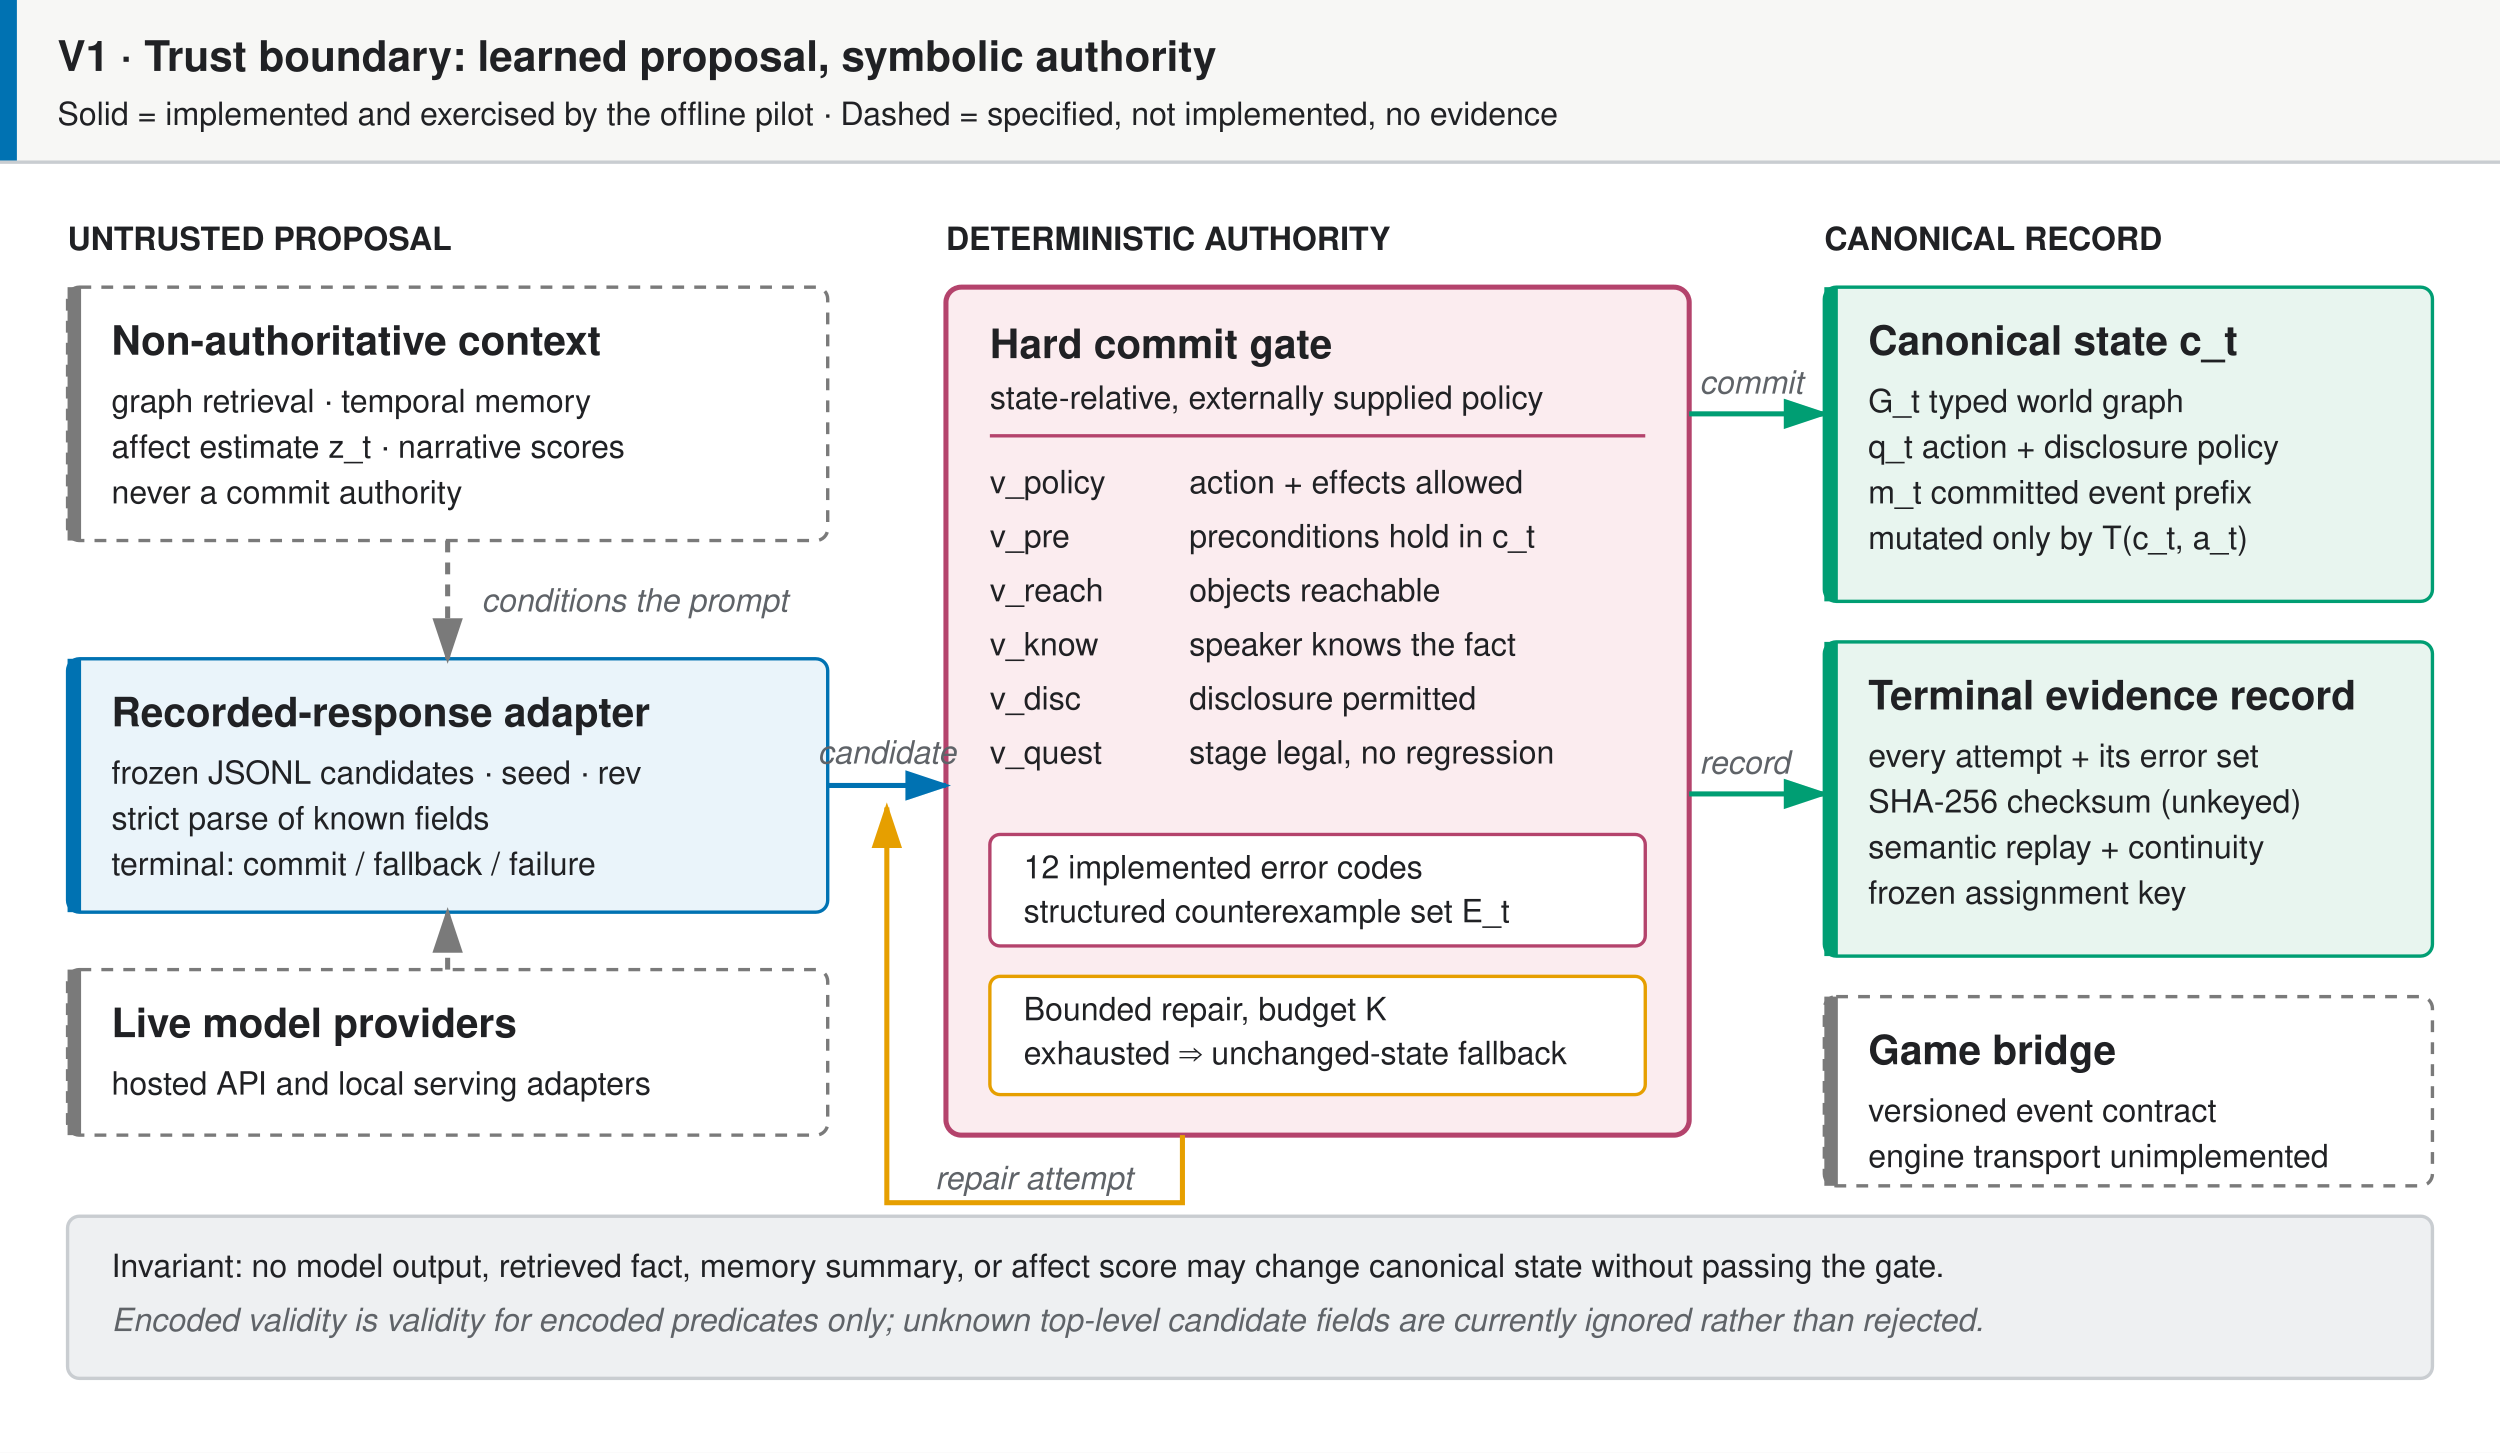
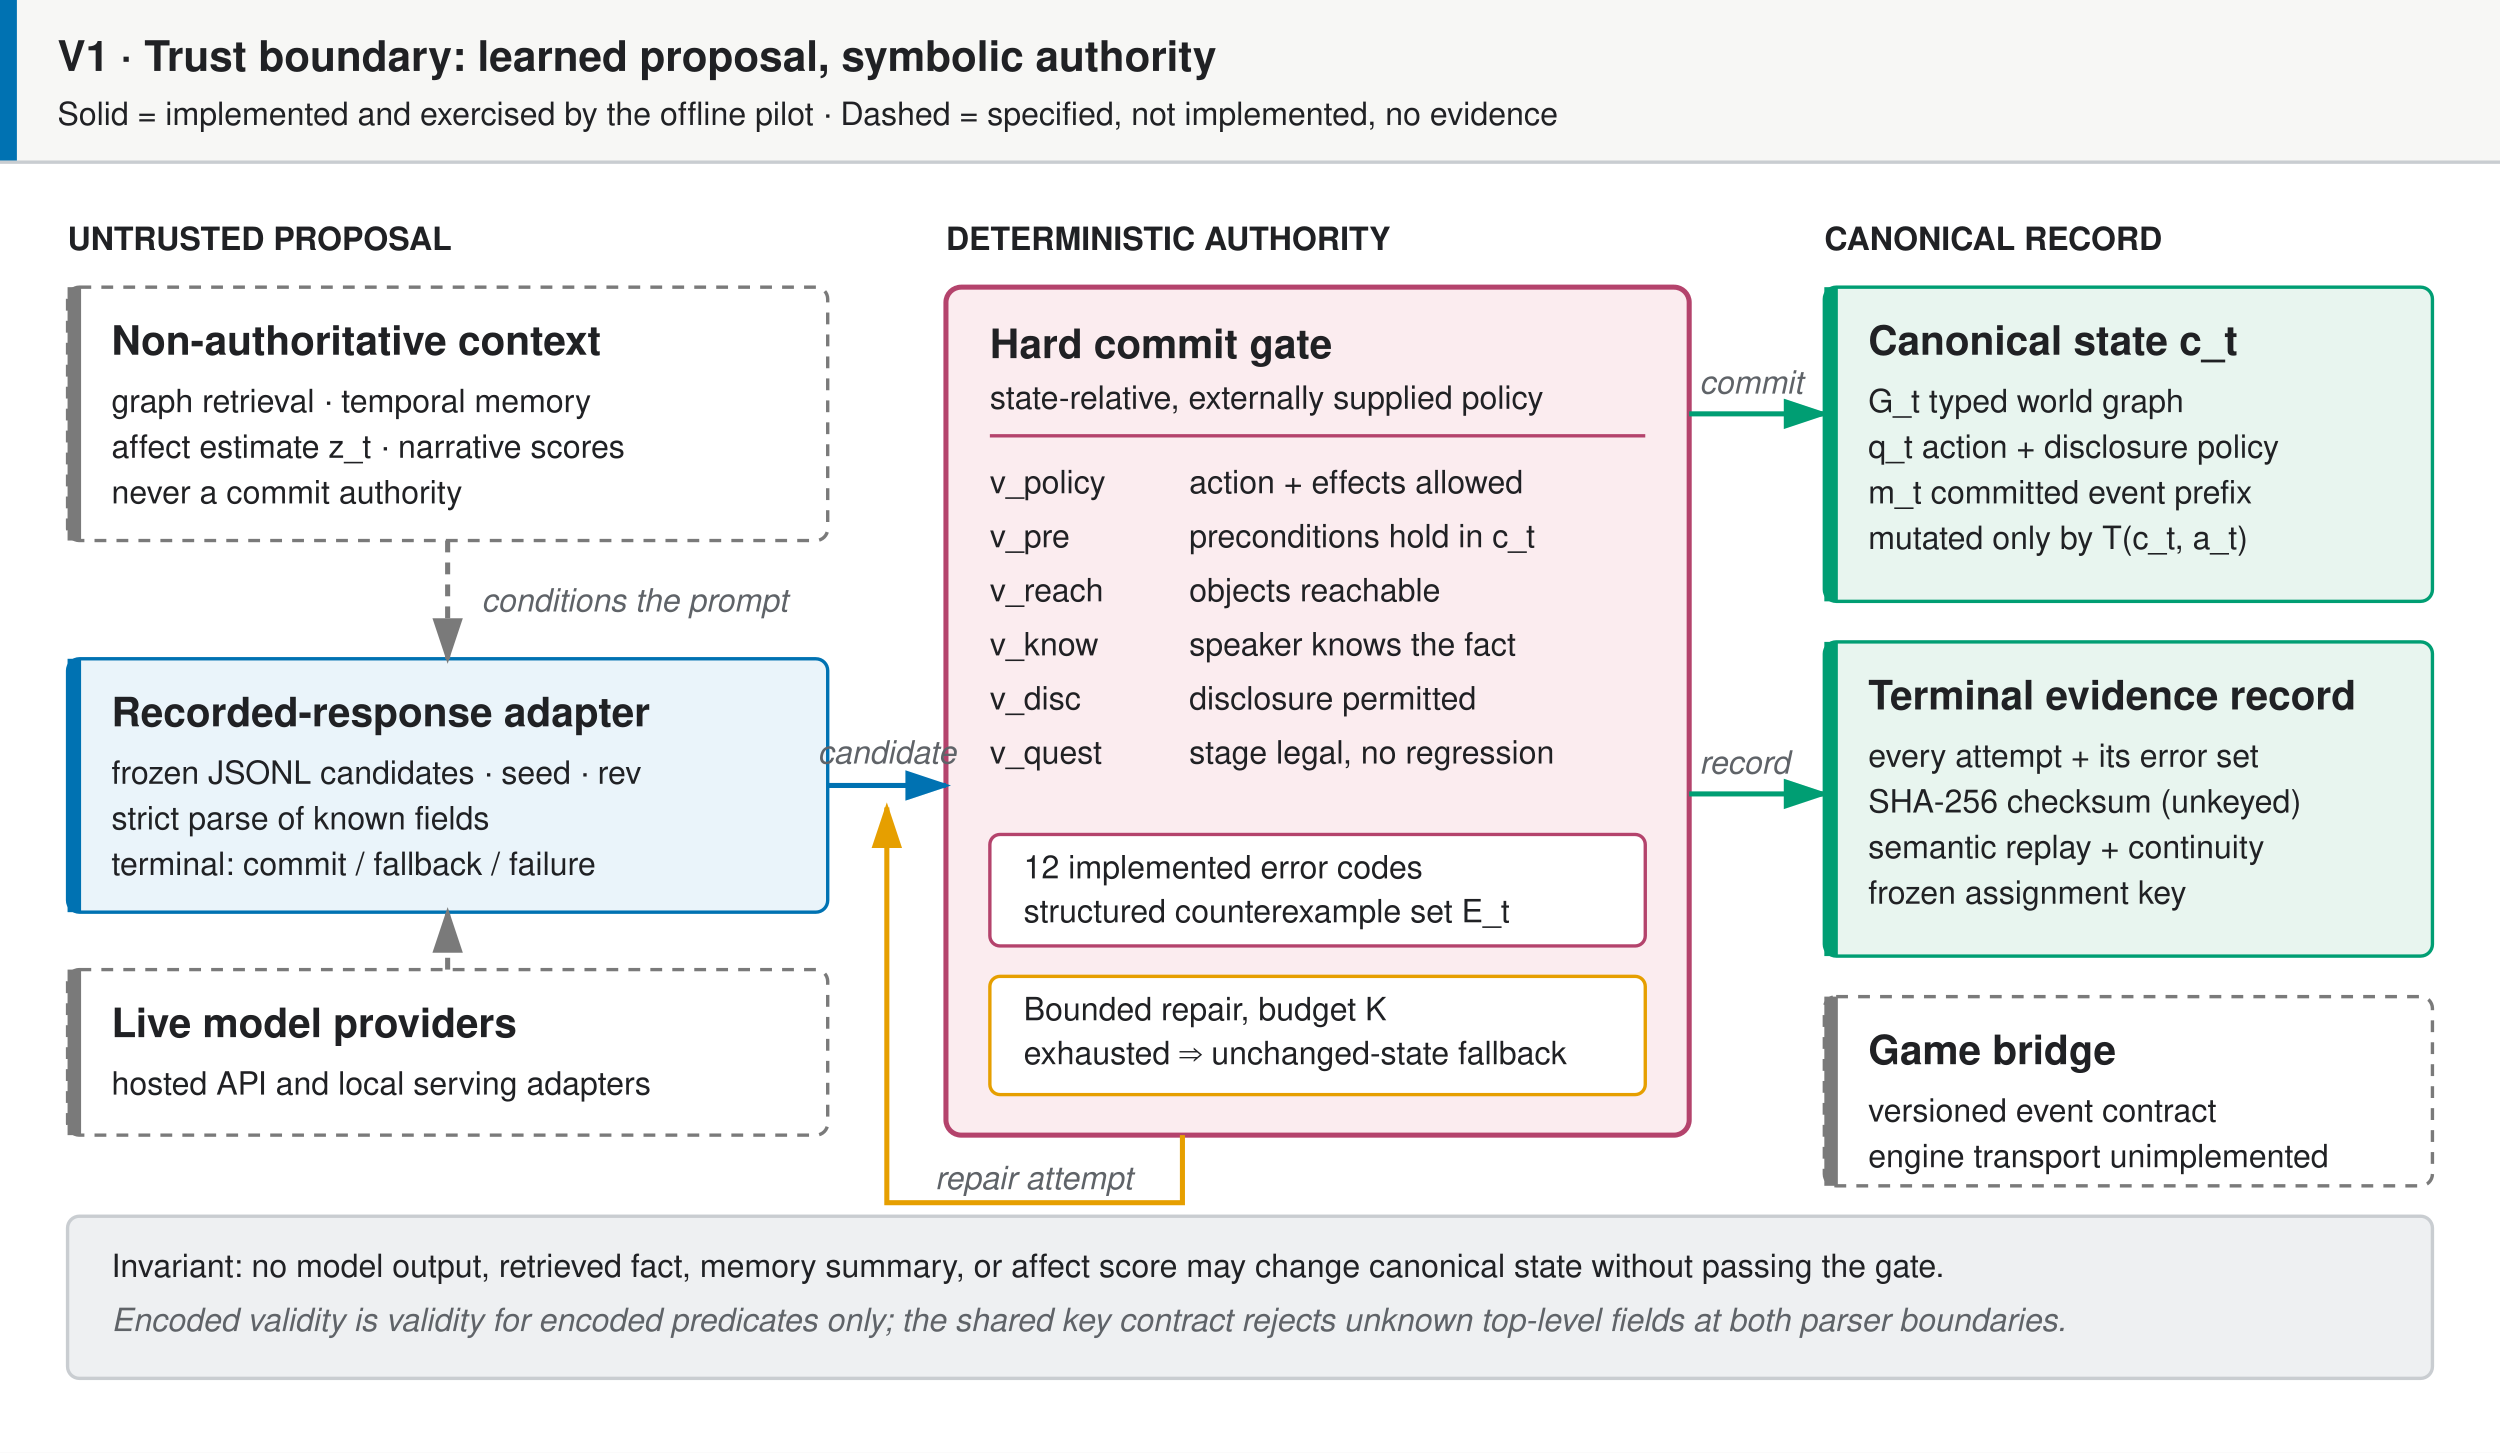
<svg xmlns="http://www.w3.org/2000/svg" width="1480" height="860" viewBox="0 0 1480 860" role="img" aria-labelledby="svg-title svg-desc">
  <defs>
    <marker id="arrow-blue" markerWidth="10" markerHeight="10" refX="8" refY="3" orient="auto" markerUnits="strokeWidth">
      <path d="M0,0 L0,6 L9,3 z" fill="#0072B2" />
    </marker>
    <marker id="arrow-orange" markerWidth="10" markerHeight="10" refX="8" refY="3" orient="auto" markerUnits="strokeWidth">
      <path d="M0,0 L0,6 L9,3 z" fill="#E69F00" />
    </marker>
    <marker id="arrow-green" markerWidth="10" markerHeight="10" refX="8" refY="3" orient="auto" markerUnits="strokeWidth">
      <path d="M0,0 L0,6 L9,3 z" fill="#009E73" />
    </marker>
    <marker id="arrow-gray" markerWidth="10" markerHeight="10" refX="8" refY="3" orient="auto" markerUnits="strokeWidth">
      <path d="M0,0 L0,6 L9,3 z" fill="#7A7A7A" />
    </marker>
    <style>
      text { font-family: Helvetica, Arial, sans-serif; fill: #202124; }
      .section { font-size: 25px; font-weight: 700; }
      .box-title { font-size: 24px; font-weight: 700; }
      .body { font-size: 21px; font-weight: 400; }
      .small { font-size: 19px; font-weight: 400; }
      .note { font-size: 19px; font-style: italic; fill: #5F6368; }
      .arrow-label { font-size: 19px; font-weight: 700; }
    </style>
  </defs>
  <rect x="0" y="0" width="1480" height="860" fill="#FFFFFF" />
  <rect x="0" y="0" width="1480" height="96" rx="0" fill="#F7F7F5" stroke="#C9CDD1" stroke-width="0" />
  <rect x="0" y="0" width="10" height="96" fill="#0072B2" />
  <text x="34" y="42" class="section" text-anchor="start">V1 · Trust boundary: learned proposal, symbolic authority</text>
  <text x="34" y="74" class="small" text-anchor="start" fill="#5F6368">Solid = implemented and exercised by the offline pilot   ·   Dashed = specified, not implemented, no evidence</text>
  <line x1="0" y1="96" x2="1480" y2="96" stroke="#C9CDD1" stroke-width="2" fill="none" />
  <text x="40" y="148" class="arrow-label" text-anchor="start" fill="#5F6368">UNTRUSTED PROPOSAL</text>
  <text x="560" y="148" class="arrow-label" text-anchor="start" fill="#B4436C">DETERMINISTIC AUTHORITY</text>
  <text x="1080" y="148" class="arrow-label" text-anchor="start" fill="#5F6368">CANONICAL RECORD</text>
  <rect x="40" y="170" width="450" height="150" rx="7" fill="#FFFFFF" stroke="#7A7A7A" stroke-width="2" stroke-dasharray="7 6" />
  <rect x="40" y="170" width="8" height="150" fill="#7A7A7A" />
  <text x="66" y="210" class="box-title" text-anchor="start">Non-authoritative context</text>
  <text x="66" y="244" class="small" text-anchor="start">graph retrieval · temporal memory</text>
  <text x="66" y="271" class="small" text-anchor="start">affect estimate z_t · narrative scores</text>
  <text x="66" y="298" class="small" text-anchor="start">never a commit authority</text>
  <rect x="40" y="390" width="450" height="150" rx="7" fill="#EAF4FA" stroke="#0072B2" stroke-width="2" />
  <rect x="40" y="390" width="8" height="150" fill="#0072B2" />
  <text x="66" y="430" class="box-title" text-anchor="start">Recorded-response adapter</text>
  <text x="66" y="464" class="small" text-anchor="start">frozen JSONL candidates · seed · rev</text>
  <text x="66" y="491" class="small" text-anchor="start">strict parse of known fields</text>
  <text x="66" y="518" class="small" text-anchor="start">terminal: commit / fallback / failure</text>
  <rect x="40" y="574" width="450" height="98" rx="7" fill="#FFFFFF" stroke="#7A7A7A" stroke-width="2" stroke-dasharray="7 6" />
  <rect x="40" y="574" width="8" height="98" fill="#7A7A7A" />
  <text x="66" y="614" class="box-title" text-anchor="start">Live model providers</text>
  <text x="66" y="648" class="small" text-anchor="start">hosted API and local serving adapters</text>
  <rect x="560" y="170" width="440" height="502" rx="9" fill="#FBECEF" stroke="#B4436C" stroke-width="3" />
  <text x="586" y="212" class="box-title" text-anchor="start">Hard commit gate</text>
  <text x="586" y="242" class="small" text-anchor="start" fill="#5F6368">state-relative, externally supplied policy</text>
  <line x1="586" y1="258" x2="974" y2="258" stroke="#B4436C" stroke-width="2" fill="none" />
  <text x="586" y="292" class="small" text-anchor="start">v_policy</text>
  <text x="704" y="292" class="small" text-anchor="start" fill="#5F6368">action + effects allowed</text>
  <text x="586" y="324" class="small" text-anchor="start">v_pre</text>
  <text x="704" y="324" class="small" text-anchor="start" fill="#5F6368">preconditions hold in c_t</text>
  <text x="586" y="356" class="small" text-anchor="start">v_reach</text>
  <text x="704" y="356" class="small" text-anchor="start" fill="#5F6368">objects reachable</text>
  <text x="586" y="388" class="small" text-anchor="start">v_know</text>
  <text x="704" y="388" class="small" text-anchor="start" fill="#5F6368">speaker knows the fact</text>
  <text x="586" y="420" class="small" text-anchor="start">v_disc</text>
  <text x="704" y="420" class="small" text-anchor="start" fill="#5F6368">disclosure permitted</text>
  <text x="586" y="452" class="small" text-anchor="start">v_quest</text>
  <text x="704" y="452" class="small" text-anchor="start" fill="#5F6368">stage legal, no regression</text>
  <rect x="586" y="494" width="388" height="66" rx="6" fill="#FFFFFF" stroke="#B4436C" stroke-width="2" />
  <text x="606" y="520" class="small" text-anchor="start">12 implemented error codes</text>
  <text x="606" y="546" class="small" text-anchor="start" fill="#5F6368">structured counterexample set E_t</text>
  <rect x="586" y="578" width="388" height="70" rx="6" fill="#FFFFFF" stroke="#E69F00" stroke-width="2" />
  <text x="606" y="604" class="small" text-anchor="start">Bounded repair, budget K</text>
  <text x="606" y="630" class="small" text-anchor="start" fill="#5F6368">exhausted ⇒ unchanged-state fallback</text>
  <rect x="1080" y="170" width="360" height="186" rx="7" fill="#E8F5EF" stroke="#009E73" stroke-width="2" />
  <rect x="1080" y="170" width="8" height="186" fill="#009E73" />
  <text x="1106" y="210" class="box-title" text-anchor="start">Canonical state c_t</text>
  <text x="1106" y="244" class="small" text-anchor="start">G_t  typed world graph</text>
  <text x="1106" y="271" class="small" text-anchor="start">q_t  action + disclosure policy</text>
  <text x="1106" y="298" class="small" text-anchor="start">m_t  committed event prefix</text>
  <text x="1106" y="325" class="small" text-anchor="start">mutated only by T(c_t, a_t)</text>
  <rect x="1080" y="380" width="360" height="186" rx="7" fill="#E8F5EF" stroke="#009E73" stroke-width="2" />
  <rect x="1080" y="380" width="8" height="186" fill="#009E73" />
  <text x="1106" y="420" class="box-title" text-anchor="start">Terminal evidence record</text>
  <text x="1106" y="454" class="small" text-anchor="start">every attempt + its error set</text>
  <text x="1106" y="481" class="small" text-anchor="start">SHA-256 checksum (unkeyed)</text>
  <text x="1106" y="508" class="small" text-anchor="start">semantic replay + continuity</text>
  <text x="1106" y="535" class="small" text-anchor="start">frozen assignment key</text>
  <rect x="1080" y="590" width="360" height="112" rx="7" fill="#FFFFFF" stroke="#7A7A7A" stroke-width="2" stroke-dasharray="7 6" />
  <rect x="1080" y="590" width="8" height="112" fill="#7A7A7A" />
  <text x="1106" y="630" class="box-title" text-anchor="start">Game bridge</text>
  <text x="1106" y="664" class="small" text-anchor="start">versioned event contract</text>
  <text x="1106" y="691" class="small" text-anchor="start">engine transport unimplemented</text>
  <path d="M265 320 V390" stroke="#7A7A7A" stroke-width="3" fill="none" marker-end="url(#arrow-gray)" stroke-dasharray="7 6" />
  <text x="285" y="362" class="note" text-anchor="start">conditions the prompt</text>
  <path d="M265 574 V540" stroke="#7A7A7A" stroke-width="3" fill="none" marker-end="url(#arrow-gray)" stroke-dasharray="7 6" />
  <path d="M490 465 H560" stroke="#0072B2" stroke-width="3" fill="none" marker-end="url(#arrow-blue)" />
  <text x="525" y="452" class="note" text-anchor="middle">candidate</text>
  <path d="M1000 245 H1080" stroke="#009E73" stroke-width="3" fill="none" marker-end="url(#arrow-green)" />
  <text x="1006" y="233" class="note" text-anchor="start" fill="#009E73">commit</text>
  <path d="M1000 470 H1080" stroke="#009E73" stroke-width="3" fill="none" marker-end="url(#arrow-green)" />
  <text x="1006" y="458" class="note" text-anchor="start" fill="#009E73">record</text>
  <path d="M700 672 V712 H525 V478" stroke="#E69F00" stroke-width="3" fill="none" marker-end="url(#arrow-orange)" />
  <text x="612" y="704" class="note" text-anchor="middle" fill="#E69F00">repair attempt</text>
  <rect x="40" y="720" width="1400" height="96" rx="7" fill="#EEF0F2" stroke="#C9CDD1" stroke-width="2" />
  <text x="66" y="756" class="small" text-anchor="start">Invariant: no model output, retrieved fact, memory summary, or affect score may change canonical state without passing the gate.</text>
-   <text x="66" y="788" class="note" text-anchor="start">Encoded validity is validity for encoded predicates only; unknown top-level candidate fields are currently ignored rather than rejected.</text>
+   <text x="66" y="788" class="note" text-anchor="start">Encoded validity is validity for encoded predicates only; the shared key contract rejects unknown top-level fields at both parser boundaries.</text>
</svg>
